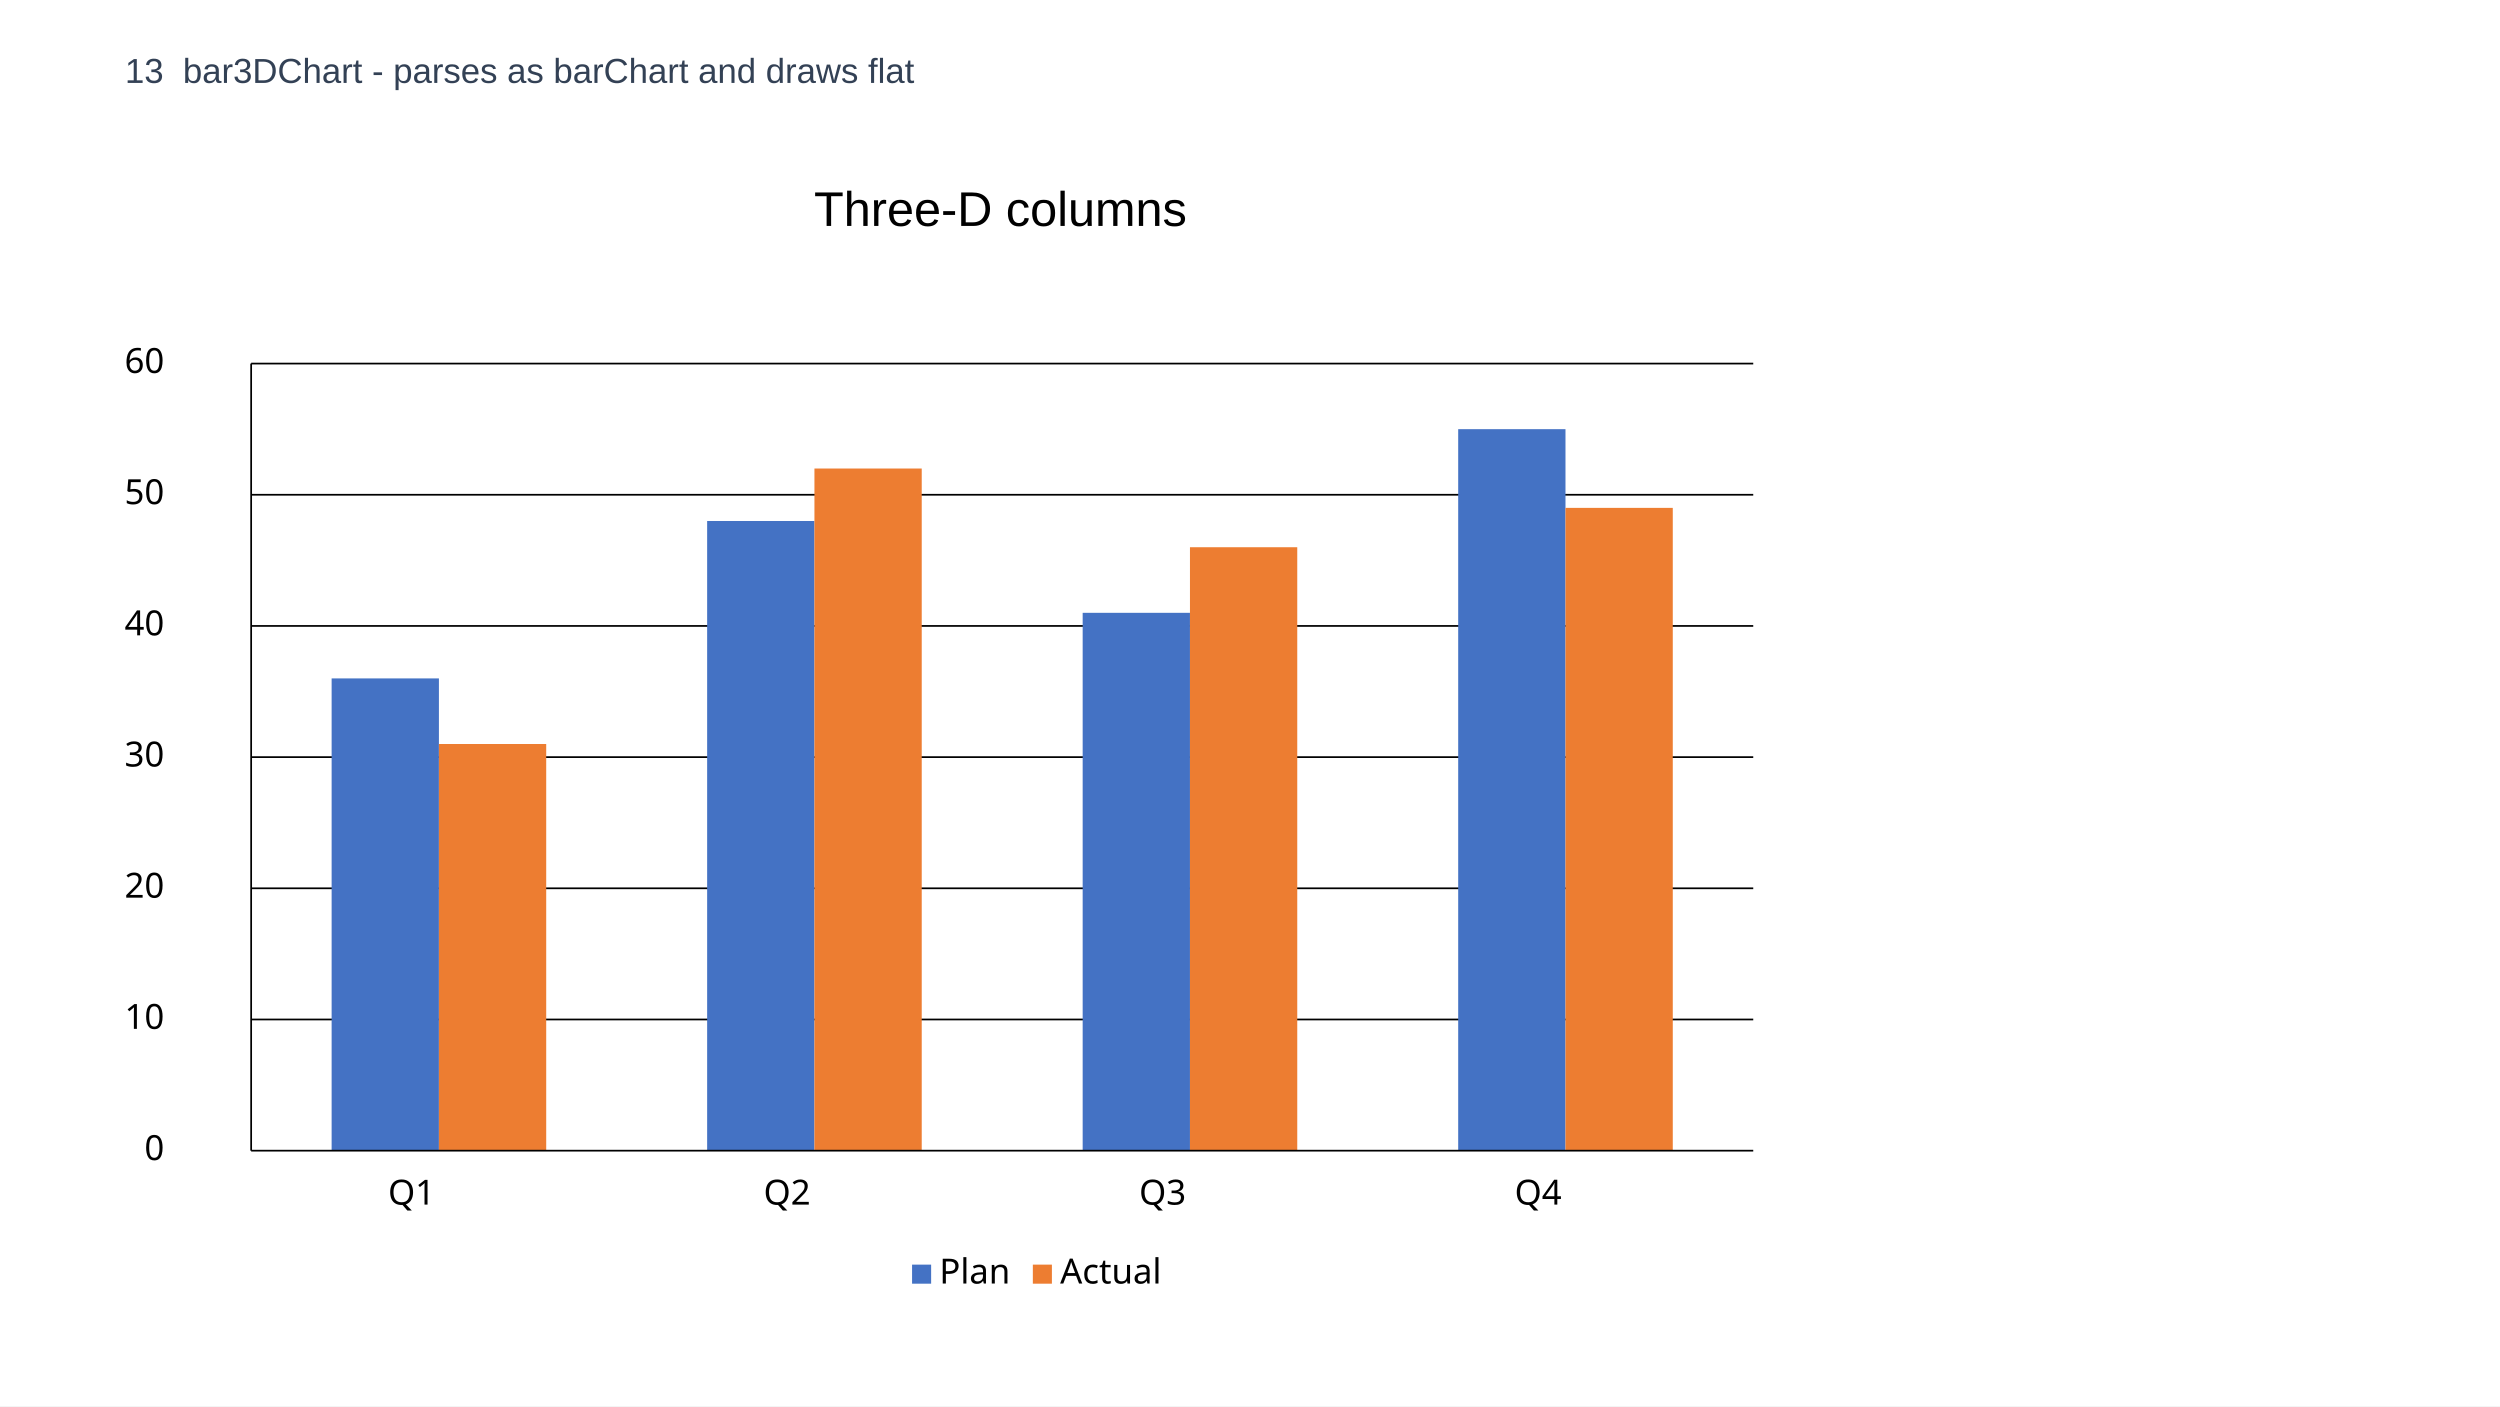
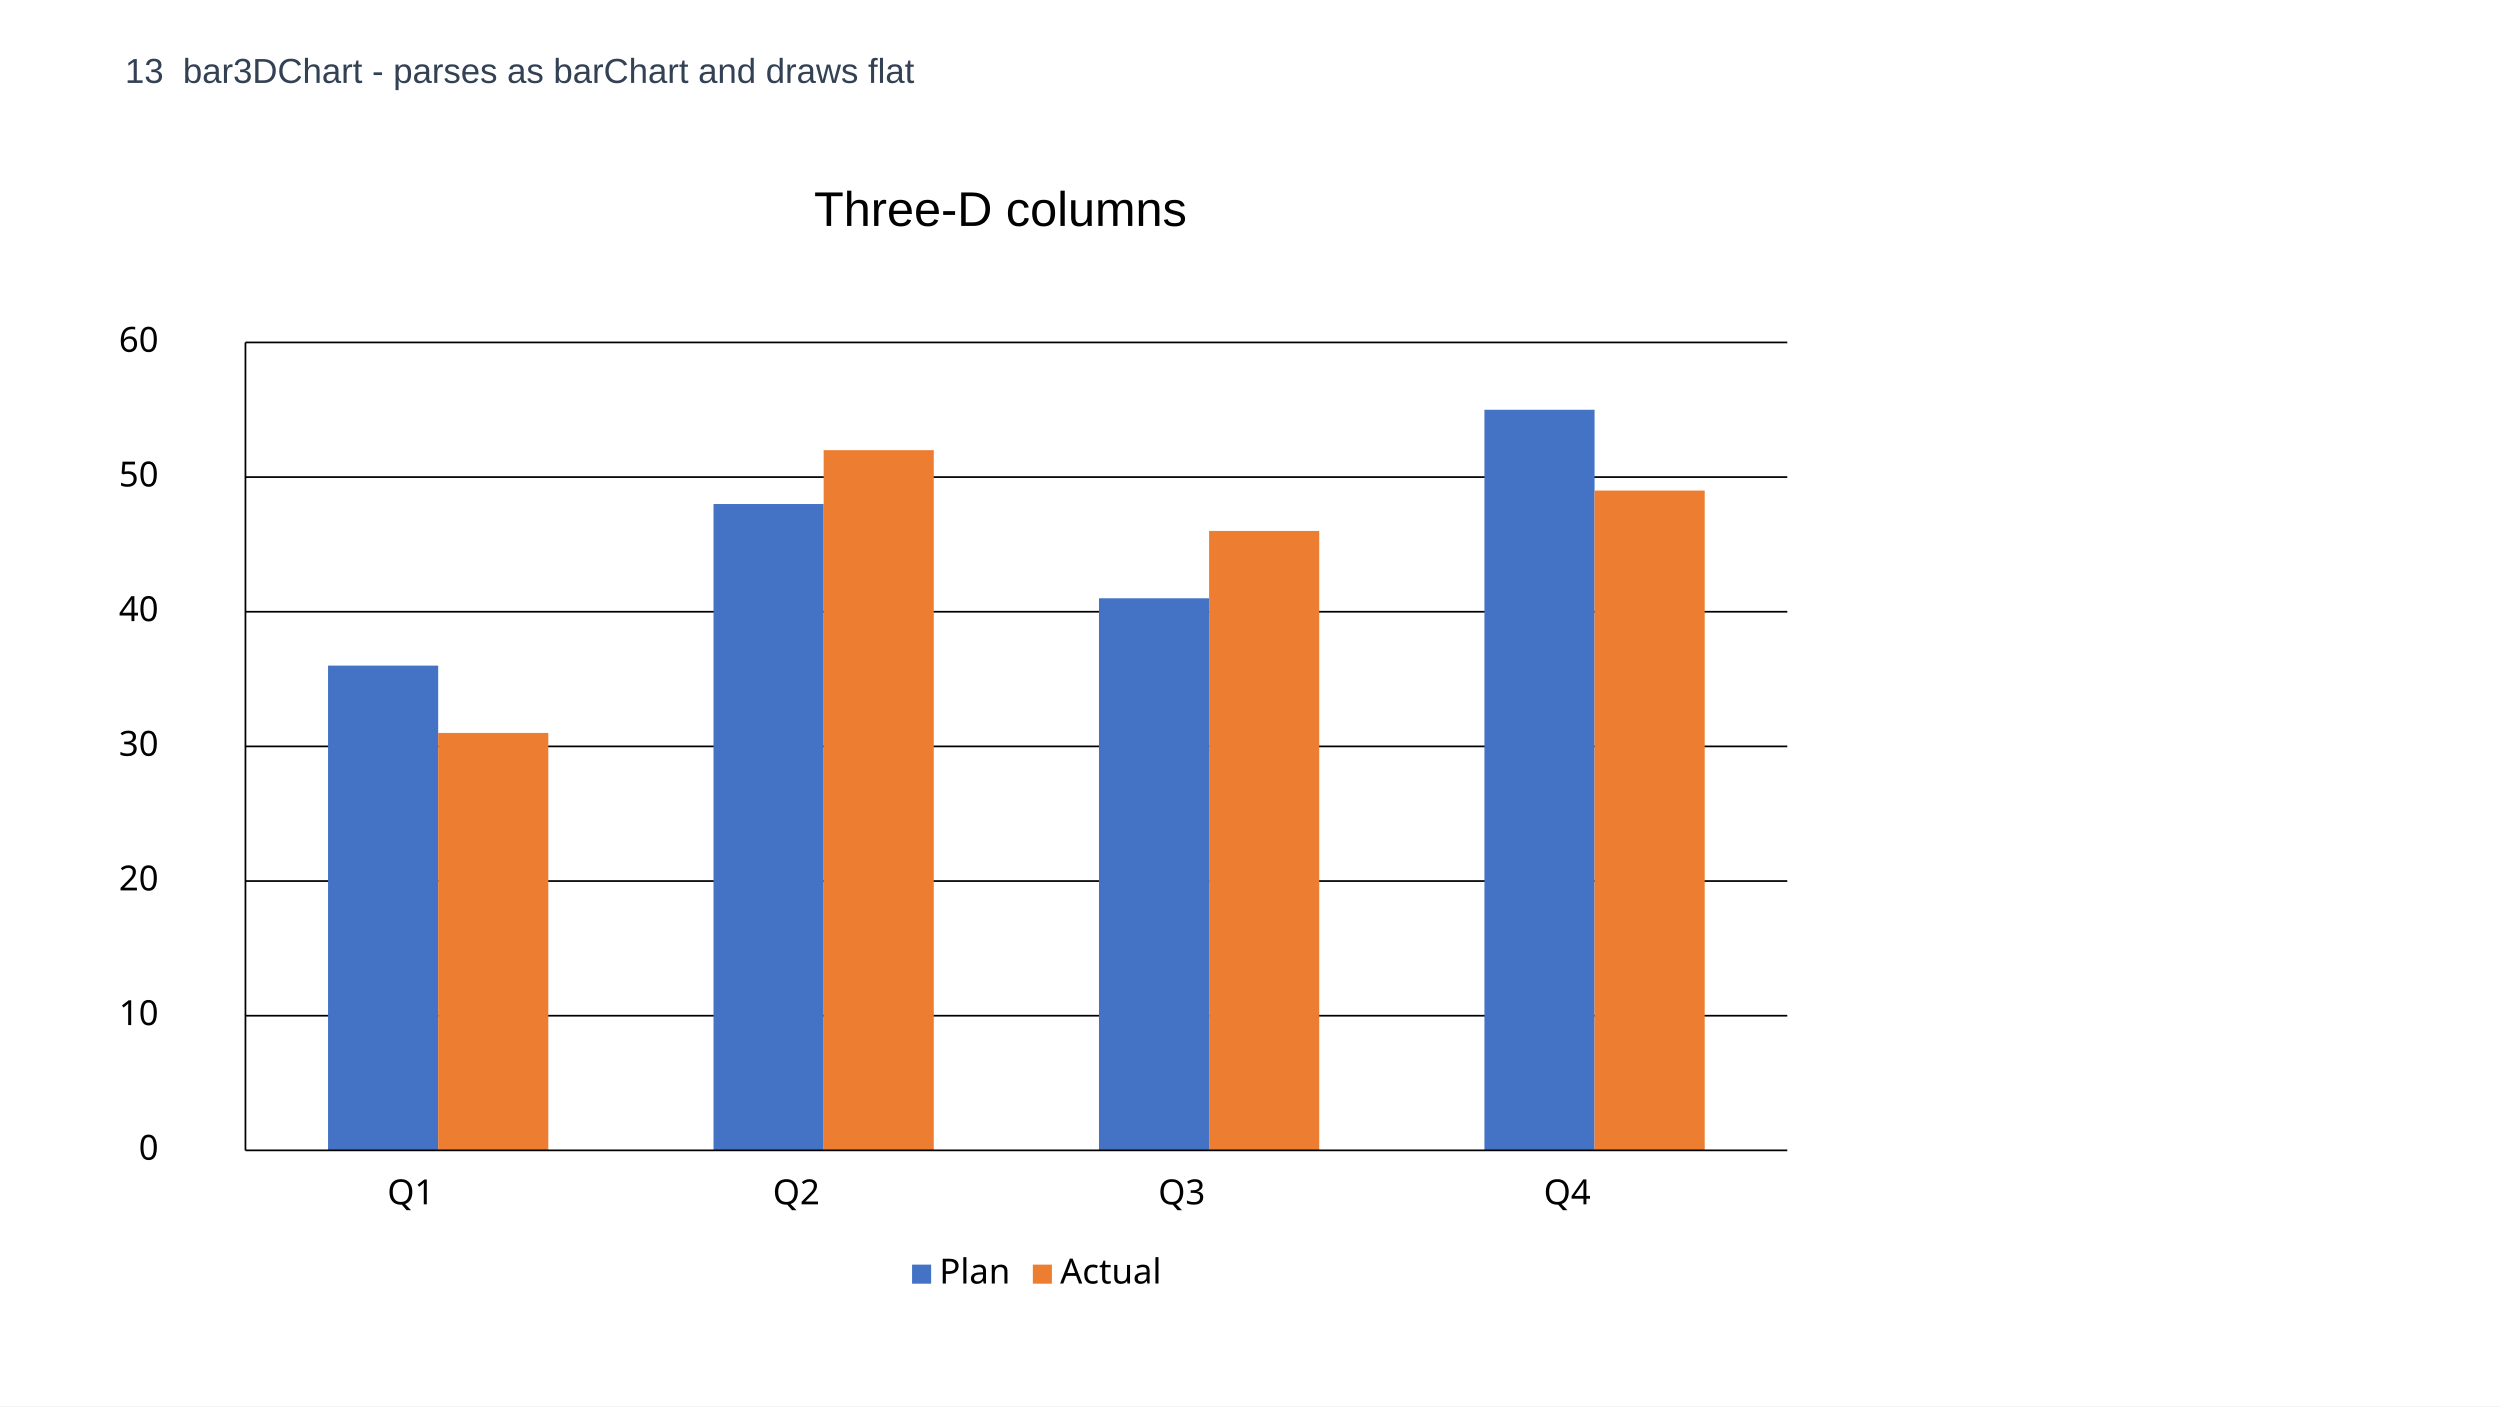
<svg xmlns="http://www.w3.org/2000/svg" viewBox="0 0 960 540" width="960" height="540">
  <rect width="960" height="540" fill="#ffffff" />
  <g role="img" aria-label="Caption" data-pptx-id="268.22" data-pptx-path="0" transform="translate(48, 18.667)">
    <rect fill="none" stroke="none" width="864" height="29.333" />
    <text x="0" y="13.174" xml:space="preserve">
      <tspan x="0" dy="0" text-anchor="start" font-size="13.333" font-family="Arial, Arimo, sans-serif" fill="#334155">13  bar3DChart - parses as barChart and draws flat</tspan>
    </text>
  </g>
  <g role="img" aria-label="bar3DChart" data-pptx-id="268.112" data-pptx-path="1" transform="translate(48, 61.333) scale(1, 1) translate(0, 0)">
    <g transform="translate(0, 6.981)">
      <rect fill="none" stroke="none" width="693.333" height="31.281" />
      <text x="0" y="18.444" xml:space="preserve">
        <tspan x="346.667" dy="0" text-anchor="middle" font-size="18.667" font-family="Arial, Arimo, sans-serif">Three-D columns</tspan>
      </text>
    </g>
-     <g transform="translate(48.443, 330.149)">
-       <line stroke-width="0.667" stroke="#000000" fill="none" x1="0" y1="0" x2="576.803" y2="0" />
+     <g transform="translate(46.252, 328.698)">
+       <line stroke-width="0.667" stroke="#000000" fill="none" x1="0" y1="0" x2="592.068" y2="0" />
    </g>
-     <g transform="translate(48.443, 279.775)">
-       <line stroke-width="0.667" stroke="#000000" fill="none" x1="0" y1="0" x2="576.803" y2="0" />
+     <g transform="translate(46.252, 276.991)">
+       <line stroke-width="0.667" stroke="#000000" fill="none" x1="0" y1="0" x2="592.068" y2="0" />
    </g>
-     <g transform="translate(48.443, 229.401)">
-       <line stroke-width="0.667" stroke="#000000" fill="none" x1="0" y1="0" x2="576.803" y2="0" />
+     <g transform="translate(46.252, 225.284)">
+       <line stroke-width="0.667" stroke="#000000" fill="none" x1="0" y1="0" x2="592.068" y2="0" />
    </g>
-     <g transform="translate(48.443, 179.027)">
-       <line stroke-width="0.667" stroke="#000000" fill="none" x1="0" y1="0" x2="576.803" y2="0" />
+     <g transform="translate(46.252, 173.577)">
+       <line stroke-width="0.667" stroke="#000000" fill="none" x1="0" y1="0" x2="592.068" y2="0" />
    </g>
-     <g transform="translate(48.443, 128.654)">
-       <line stroke-width="0.667" stroke="#000000" fill="none" x1="0" y1="0" x2="576.803" y2="0" />
+     <g transform="translate(46.252, 121.87)">
+       <line stroke-width="0.667" stroke="#000000" fill="none" x1="0" y1="0" x2="592.068" y2="0" />
    </g>
-     <g transform="translate(48.443, 78.28)">
-       <line stroke-width="0.667" stroke="#000000" fill="none" x1="0" y1="0" x2="576.803" y2="0" />
+     <g transform="translate(46.252, 70.162)">
+       <line stroke-width="0.667" stroke="#000000" fill="none" x1="0" y1="0" x2="592.068" y2="0" />
    </g>
-     <g transform="translate(79.344, 199.177)">
-       <rect fill="#4472c4" stroke="none" width="41.2" height="181.346" />
+     <g transform="translate(77.97, 194.26)">
+       <rect fill="#4472c4" stroke="none" width="42.291" height="186.146" />
    </g>
-     <g transform="translate(120.544, 224.364)">
-       <rect fill="#ed7d31" stroke="none" width="41.2" height="156.159" />
+     <g transform="translate(120.26, 220.113)">
+       <rect fill="#ed7d31" stroke="none" width="42.291" height="160.292" />
    </g>
-     <g transform="translate(223.544, 138.728)">
-       <rect fill="#4472c4" stroke="none" width="41.2" height="241.795" />
+     <g transform="translate(225.987, 132.211)">
+       <rect fill="#4472c4" stroke="none" width="42.291" height="248.194" />
    </g>
-     <g transform="translate(264.745, 118.579)">
-       <rect fill="#ed7d31" stroke="none" width="41.2" height="261.945" />
+     <g transform="translate(268.278, 111.528)">
+       <rect fill="#ed7d31" stroke="none" width="42.291" height="268.877" />
    </g>
-     <g transform="translate(367.745, 173.99)">
-       <rect fill="#4472c4" stroke="none" width="41.2" height="206.533" />
+     <g transform="translate(374.004, 168.406)">
+       <rect fill="#4472c4" stroke="none" width="42.291" height="211.999" />
    </g>
-     <g transform="translate(408.945, 148.803)">
-       <rect fill="#ed7d31" stroke="none" width="41.2" height="231.72" />
+     <g transform="translate(416.295, 142.552)">
+       <rect fill="#ed7d31" stroke="none" width="42.291" height="237.853" />
    </g>
-     <g transform="translate(511.946, 103.467)">
-       <rect fill="#4472c4" stroke="none" width="41.2" height="277.057" />
+     <g transform="translate(522.021, 96.016)">
+       <rect fill="#4472c4" stroke="none" width="42.291" height="284.389" />
    </g>
-     <g transform="translate(553.146, 133.691)">
-       <rect fill="#ed7d31" stroke="none" width="41.2" height="246.832" />
+     <g transform="translate(564.312, 127.04)">
+       <rect fill="#ed7d31" stroke="none" width="42.291" height="253.365" />
    </g>
-     <g transform="translate(48.443, 78.28)">
-       <line stroke-width="0.667" stroke="#000000" fill="none" x1="0" y1="0" x2="0" y2="302.244" />
+     <g transform="translate(46.252, 70.162)">
+       <line stroke-width="0.667" stroke="#000000" fill="none" x1="0" y1="0" x2="0" y2="310.243" />
    </g>
-     <g transform="translate(48.443, 380.523)">
-       <line stroke-width="0.667" stroke="#000000" fill="none" x1="0" y1="0" x2="576.803" y2="0" />
+     <g transform="translate(46.252, 380.405)">
+       <line stroke-width="0.667" stroke="#000000" fill="none" x1="0" y1="0" x2="592.068" y2="0" />
    </g>
-     <g transform="translate(0, 371.88)">
-       <rect fill="none" stroke="none" width="36.087" height="24.414" />
+     <g transform="translate(0, 371.762)">
+       <rect fill="none" stroke="none" width="33.895" height="24.414" />
      <text x="0" y="12.243" xml:space="preserve">
-         <tspan x="36.087" dy="0" text-anchor="end" font-size="13.333" font-family="Aptos, Carlito, sans-serif" fill="#000000">0</tspan>
+         <tspan x="33.895" dy="0" text-anchor="end" font-size="13.333" font-family="Aptos, Carlito, sans-serif" fill="#000000">0</tspan>
      </text>
    </g>
-     <g transform="translate(0, 321.506)">
-       <rect fill="none" stroke="none" width="36.087" height="24.414" />
+     <g transform="translate(0, 320.055)">
+       <rect fill="none" stroke="none" width="33.895" height="24.414" />
      <text x="0" y="12.243" xml:space="preserve">
-         <tspan x="36.087" dy="0" text-anchor="end" font-size="13.333" font-family="Aptos, Carlito, sans-serif" fill="#000000">10</tspan>
+         <tspan x="33.895" dy="0" text-anchor="end" font-size="13.333" font-family="Aptos, Carlito, sans-serif" fill="#000000">10</tspan>
      </text>
    </g>
-     <g transform="translate(0, 271.132)">
-       <rect fill="none" stroke="none" width="36.087" height="24.414" />
+     <g transform="translate(0, 268.348)">
+       <rect fill="none" stroke="none" width="33.895" height="24.414" />
      <text x="0" y="12.243" xml:space="preserve">
-         <tspan x="36.087" dy="0" text-anchor="end" font-size="13.333" font-family="Aptos, Carlito, sans-serif" fill="#000000">20</tspan>
+         <tspan x="33.895" dy="0" text-anchor="end" font-size="13.333" font-family="Aptos, Carlito, sans-serif" fill="#000000">20</tspan>
      </text>
    </g>
-     <g transform="translate(0, 220.758)">
-       <rect fill="none" stroke="none" width="36.087" height="24.414" />
+     <g transform="translate(0, 216.64)">
+       <rect fill="none" stroke="none" width="33.895" height="24.414" />
      <text x="0" y="12.243" xml:space="preserve">
-         <tspan x="36.087" dy="0" text-anchor="end" font-size="13.333" font-family="Aptos, Carlito, sans-serif" fill="#000000">30</tspan>
+         <tspan x="33.895" dy="0" text-anchor="end" font-size="13.333" font-family="Aptos, Carlito, sans-serif" fill="#000000">30</tspan>
      </text>
    </g>
-     <g transform="translate(0, 170.384)">
-       <rect fill="none" stroke="none" width="36.087" height="24.414" />
+     <g transform="translate(0, 164.933)">
+       <rect fill="none" stroke="none" width="33.895" height="24.414" />
      <text x="0" y="12.243" xml:space="preserve">
-         <tspan x="36.087" dy="0" text-anchor="end" font-size="13.333" font-family="Aptos, Carlito, sans-serif" fill="#000000">40</tspan>
+         <tspan x="33.895" dy="0" text-anchor="end" font-size="13.333" font-family="Aptos, Carlito, sans-serif" fill="#000000">40</tspan>
      </text>
    </g>
-     <g transform="translate(0, 120.01)">
-       <rect fill="none" stroke="none" width="36.087" height="24.414" />
+     <g transform="translate(0, 113.226)">
+       <rect fill="none" stroke="none" width="33.895" height="24.414" />
      <text x="0" y="12.243" xml:space="preserve">
-         <tspan x="36.087" dy="0" text-anchor="end" font-size="13.333" font-family="Aptos, Carlito, sans-serif" fill="#000000">50</tspan>
+         <tspan x="33.895" dy="0" text-anchor="end" font-size="13.333" font-family="Aptos, Carlito, sans-serif" fill="#000000">50</tspan>
      </text>
    </g>
-     <g transform="translate(0, 69.636)">
-       <rect fill="none" stroke="none" width="36.087" height="24.414" />
+     <g transform="translate(0, 61.519)">
+       <rect fill="none" stroke="none" width="33.895" height="24.414" />
      <text x="0" y="12.243" xml:space="preserve">
-         <tspan x="36.087" dy="0" text-anchor="end" font-size="13.333" font-family="Aptos, Carlito, sans-serif" fill="#000000">60</tspan>
+         <tspan x="33.895" dy="0" text-anchor="end" font-size="13.333" font-family="Aptos, Carlito, sans-serif" fill="#000000">60</tspan>
      </text>
    </g>
-     <g transform="translate(48.443, 388.999)">
-       <rect fill="none" stroke="none" width="144.201" height="24.414" />
+     <g transform="translate(46.252, 388.881)">
+       <rect fill="none" stroke="none" width="148.017" height="24.414" />
      <text x="0" y="12.243" xml:space="preserve">
-         <tspan x="72.1" dy="0" text-anchor="middle" font-size="13.333" font-family="Aptos, Carlito, sans-serif" fill="#000000">Q1</tspan>
+         <tspan x="74.009" dy="0" text-anchor="middle" font-size="13.333" font-family="Aptos, Carlito, sans-serif" fill="#000000">Q1</tspan>
      </text>
    </g>
-     <g transform="translate(192.644, 388.999)">
-       <rect fill="none" stroke="none" width="144.201" height="24.414" />
+     <g transform="translate(194.269, 388.881)">
+       <rect fill="none" stroke="none" width="148.017" height="24.414" />
      <text x="0" y="12.243" xml:space="preserve">
-         <tspan x="72.1" dy="0" text-anchor="middle" font-size="13.333" font-family="Aptos, Carlito, sans-serif" fill="#000000">Q2</tspan>
+         <tspan x="74.009" dy="0" text-anchor="middle" font-size="13.333" font-family="Aptos, Carlito, sans-serif" fill="#000000">Q2</tspan>
      </text>
    </g>
-     <g transform="translate(336.845, 388.999)">
-       <rect fill="none" stroke="none" width="144.201" height="24.414" />
+     <g transform="translate(342.286, 388.881)">
+       <rect fill="none" stroke="none" width="148.017" height="24.414" />
      <text x="0" y="12.243" xml:space="preserve">
-         <tspan x="72.1" dy="0" text-anchor="middle" font-size="13.333" font-family="Aptos, Carlito, sans-serif" fill="#000000">Q3</tspan>
+         <tspan x="74.009" dy="0" text-anchor="middle" font-size="13.333" font-family="Aptos, Carlito, sans-serif" fill="#000000">Q3</tspan>
      </text>
    </g>
-     <g transform="translate(481.046, 388.999)">
-       <rect fill="none" stroke="none" width="144.201" height="24.414" />
+     <g transform="translate(490.303, 388.881)">
+       <rect fill="none" stroke="none" width="148.017" height="24.414" />
      <text x="0" y="12.243" xml:space="preserve">
-         <tspan x="72.1" dy="0" text-anchor="middle" font-size="13.333" font-family="Aptos, Carlito, sans-serif" fill="#000000">Q4</tspan>
+         <tspan x="74.009" dy="0" text-anchor="middle" font-size="13.333" font-family="Aptos, Carlito, sans-serif" fill="#000000">Q4</tspan>
      </text>
    </g>
    <g transform="translate(302.235, 424.283)">
      <rect fill="#4472c4" stroke="none" width="7.32" height="7.32" />
    </g>
    <g transform="translate(312.715, 419.3)">
      <rect fill="none" stroke="none" width="38.932" height="24.414" />
      <text x="0" y="12.243" xml:space="preserve">
        <tspan x="0" dy="0" text-anchor="start" font-size="13.333" font-family="Aptos, Carlito, sans-serif" fill="#000000">Plan</tspan>
      </text>
    </g>
    <g transform="translate(348.61, 424.283)">
      <rect fill="#ed7d31" stroke="none" width="7.32" height="7.32" />
    </g>
    <g transform="translate(359.09, 419.3)">
      <rect fill="none" stroke="none" width="50.501" height="24.414" />
      <text x="0" y="12.243" xml:space="preserve">
        <tspan x="0" dy="0" text-anchor="start" font-size="13.333" font-family="Aptos, Carlito, sans-serif" fill="#000000">Actual</tspan>
      </text>
    </g>
  </g>
</svg>
